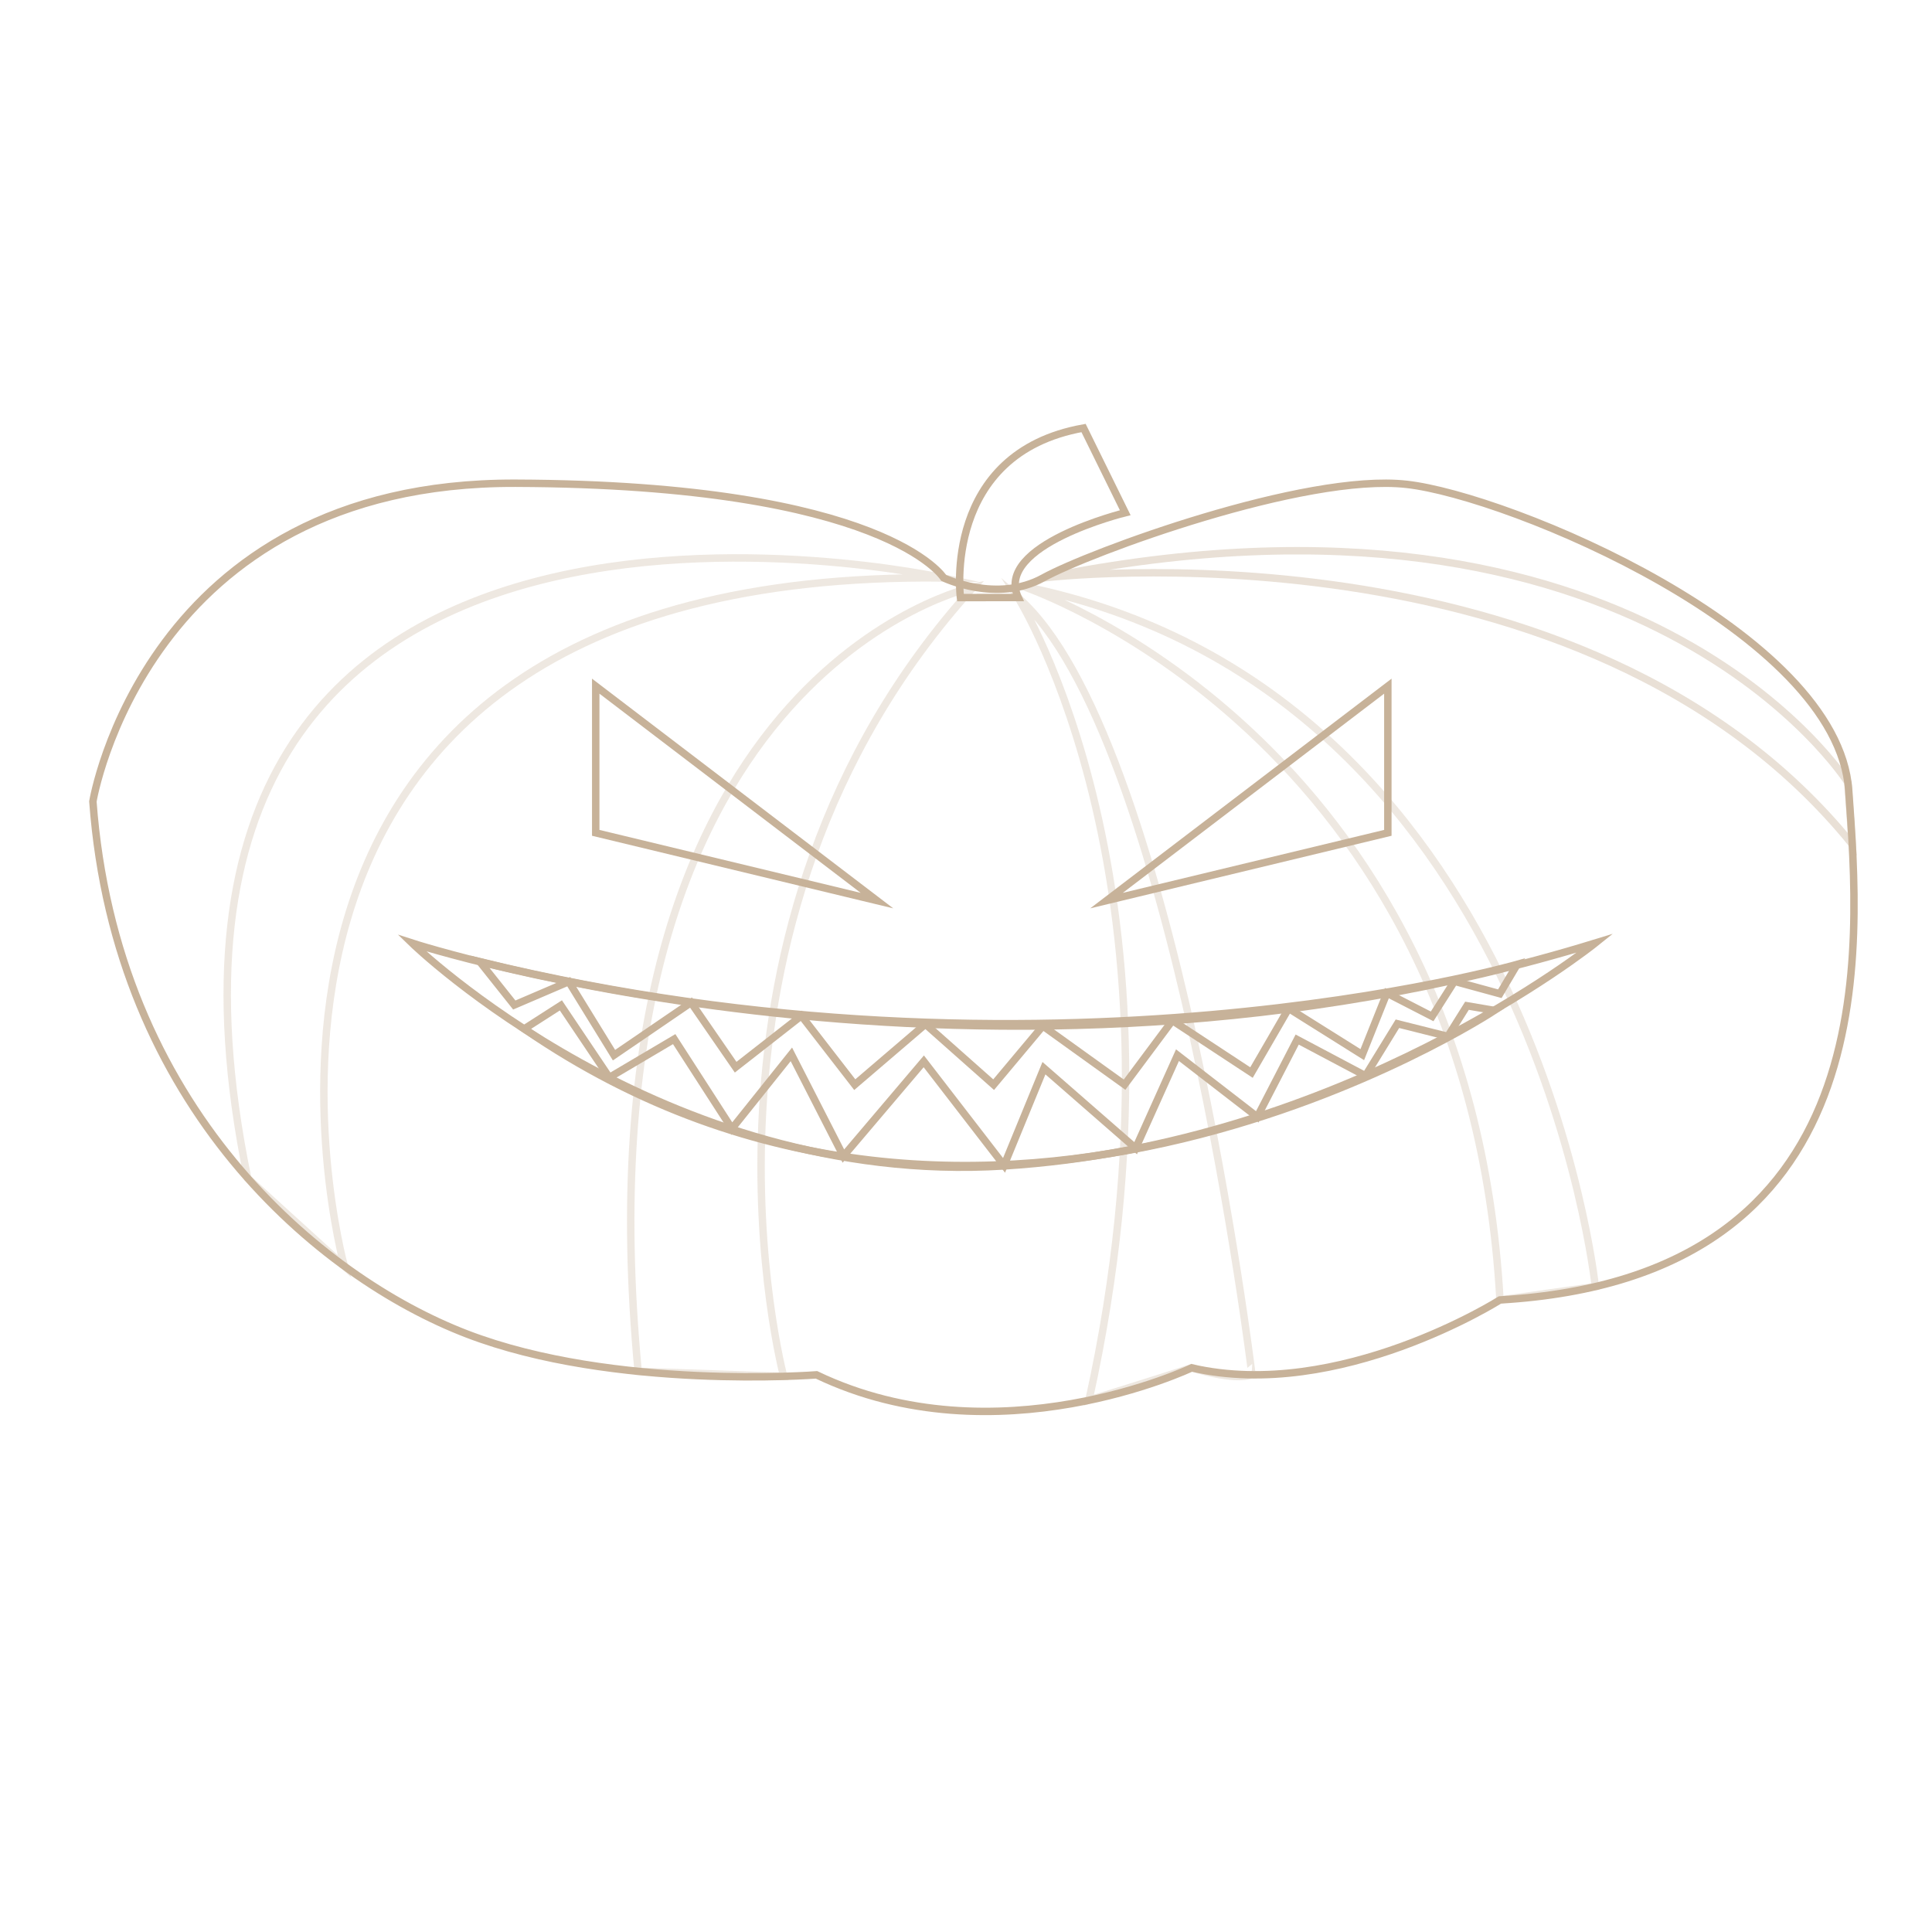
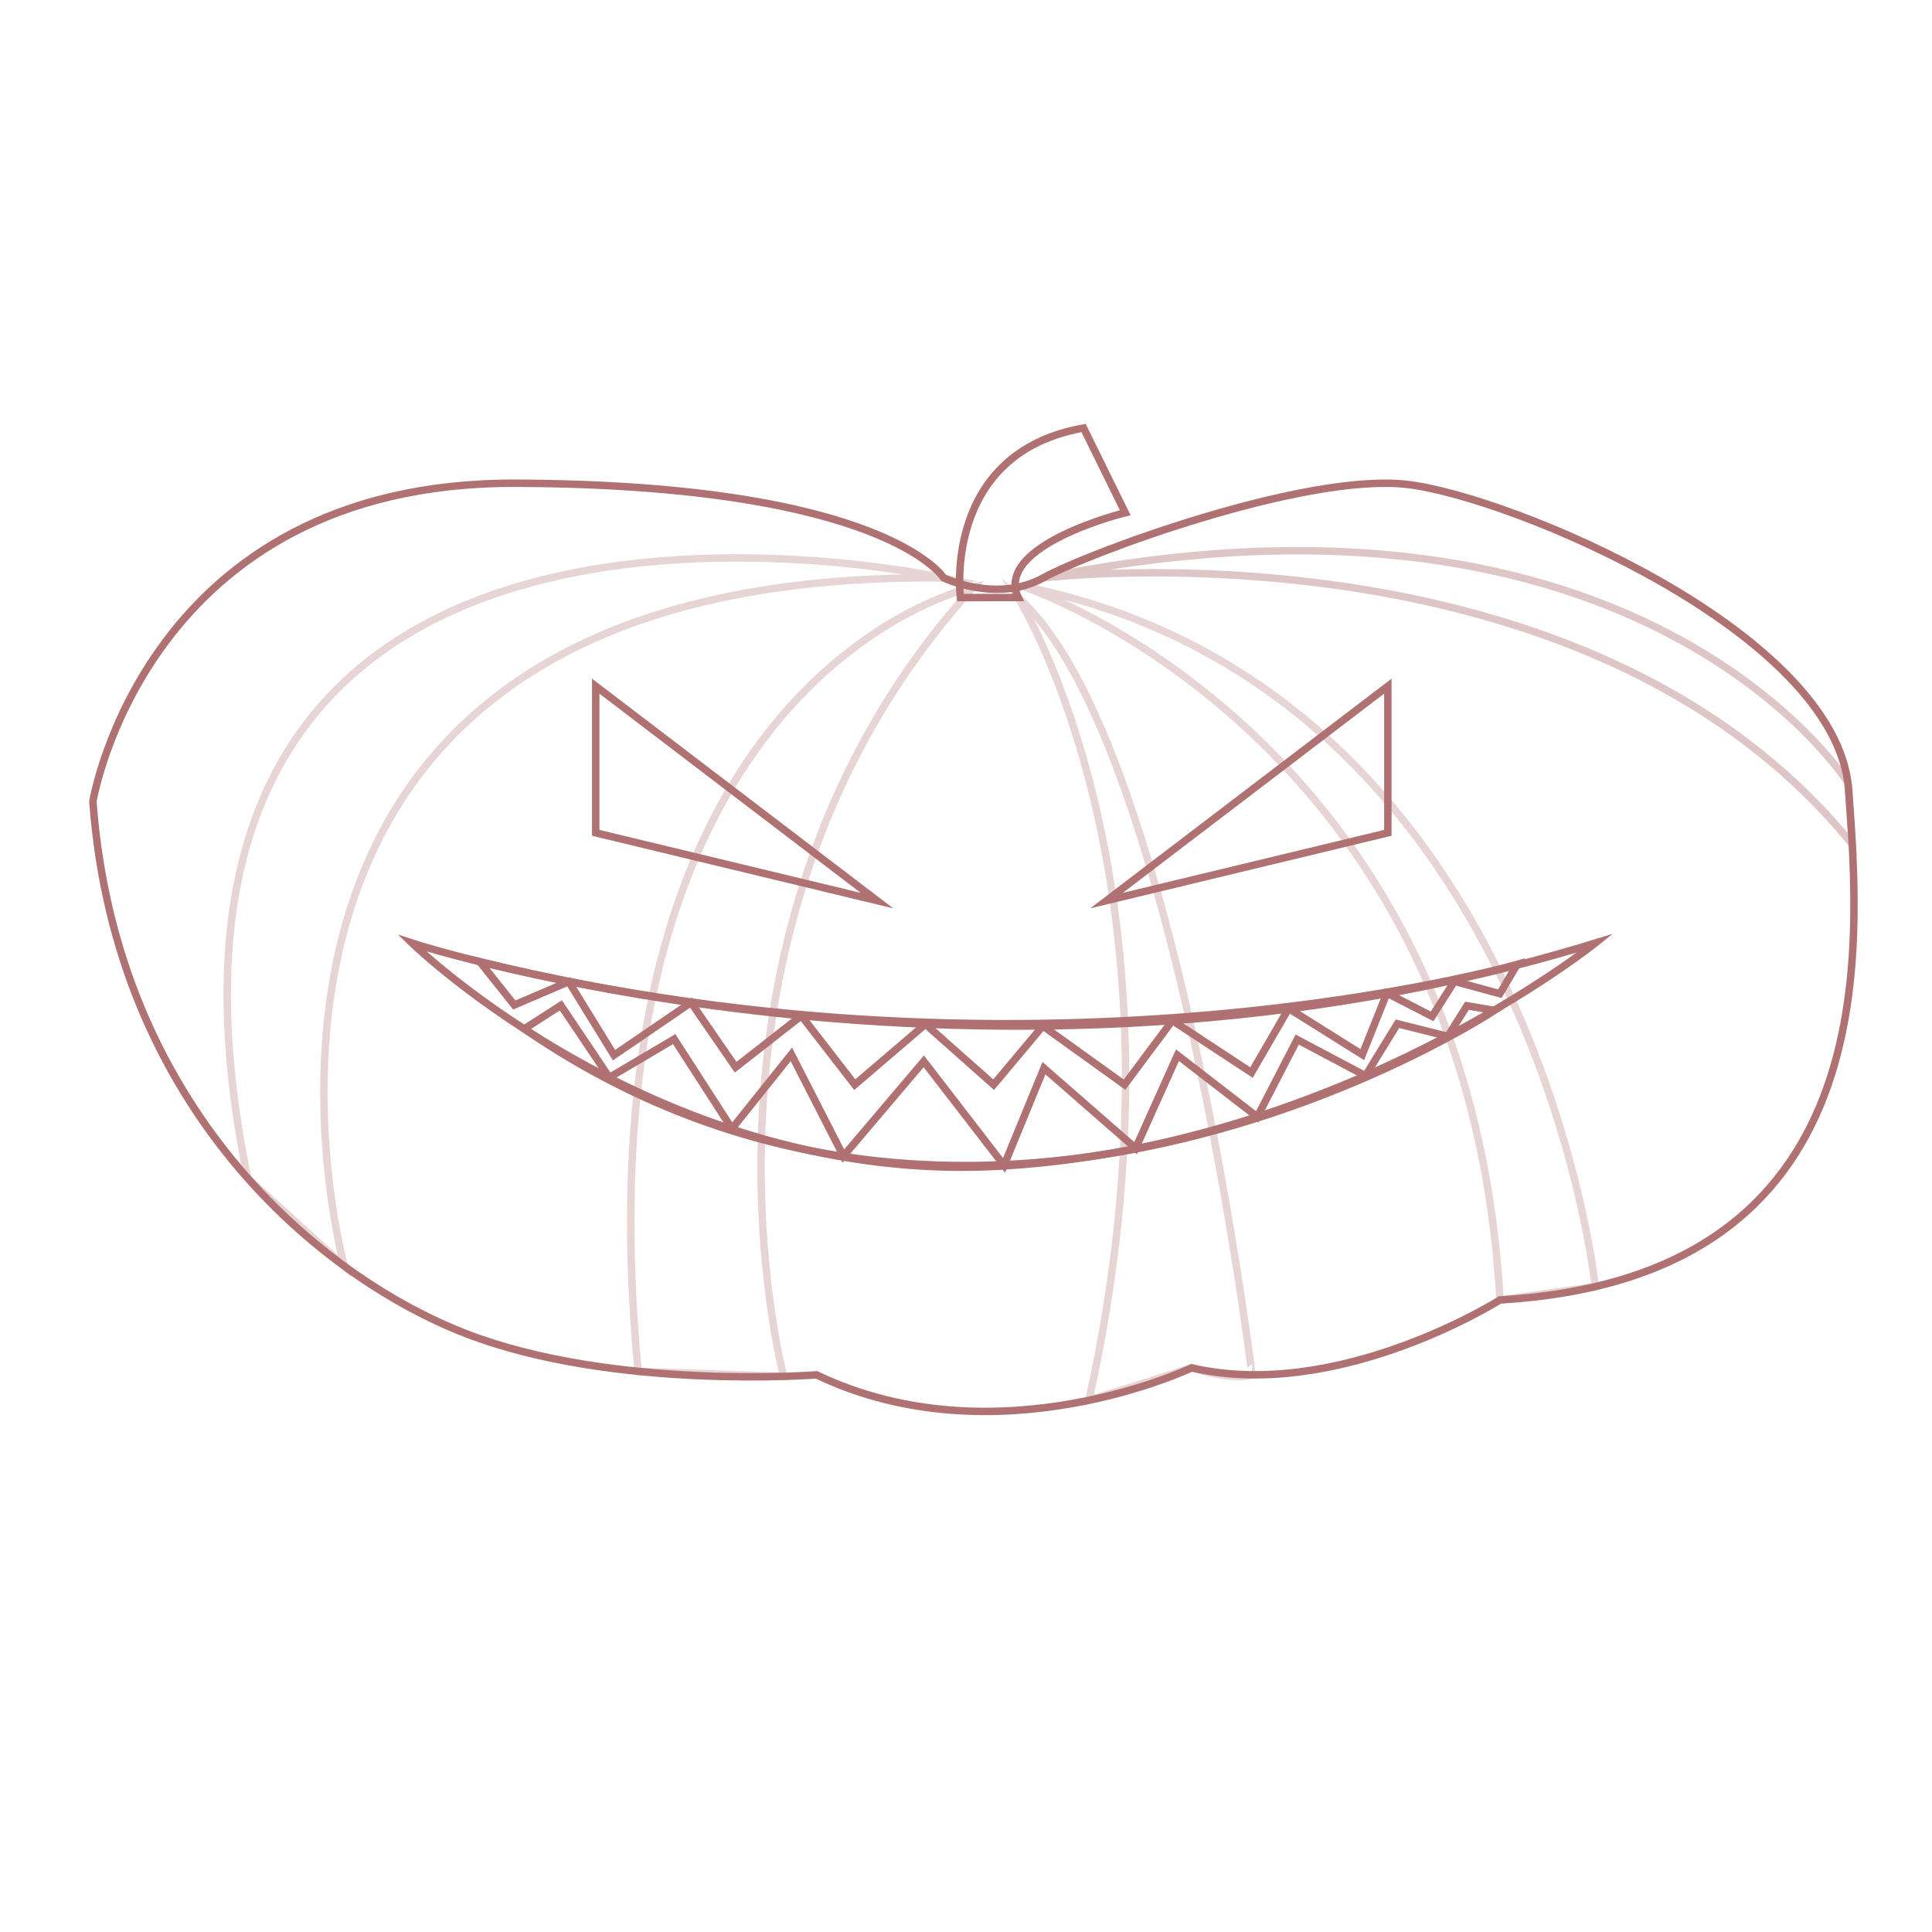
<svg xmlns="http://www.w3.org/2000/svg" width="260" height="260" viewBox="0 0 260 260">
  <defs>
-     <style>.cls-1,.cls-2,.cls-3{fill:none;stroke:#c7b299;stroke-miterlimit:10;}.cls-2{opacity:0.3;}.cls-3{opacity:0.4;}</style>
+     <style>.cls-1,.cls-2,.cls-3{fill:none;stroke:#af7171;stroke-miterlimit:10;}.cls-2{opacity:0.3;}.cls-3{opacity:0.4;}</style>
  </defs>
  <g id="_3._krop" data-name="3. krop">
    <path class="cls-1" d="M129.25,80.42S126.74,61,145.82,57.6L151.43,69s-17.7,4.35-14.4,11.41Z" />
    <path class="cls-1" d="M127,77.77s7.16,3.44,13.39,0,35.18-14.12,48.9-12.59S247.26,85,248.79,106.34s5.23,65.55-46.93,68.6c0,0-21.67,13.72-41.49,9.14,0,0-26.29,12.54-50.49.94,0,0-27.26,2.11-47.07-5.51S15.55,149,12.5,107.86c0,0,7.07-43,56.89-42.83S127,77.77,127,77.77Z" />
    <path class="cls-2" d="M127,77.77S11.47,52.24,33.33,158.56l13,11.82S20.54,76.64,127,77.77Z" />
    <path class="cls-2" d="M131,79S76.93,90.5,85.88,184.55l19.58.67S89.43,124.81,131,79Z" />
    <path class="cls-2" d="M137,80.42s24.72,39.2,9.55,108c0,0,9.22-2.83,13.79-4.36,0,0,5.62,1.86,8.14.93C168.51,185,157.9,98.72,137,80.42Z" />
    <path class="cls-2" d="M137.56,78.88s60.06,19.84,64.3,96.06l12.83-1.8S206.22,92.59,137.56,78.88Z" />
    <path class="cls-3" d="M140.43,77.77s72.72-8.72,108.83,35.84l-.58-8.3S221.09,61.4,140.43,77.77Z" />
    <polygon class="cls-1" points="80.17 92.34 80.17 112.08 118.02 121.2 80.17 92.34" />
    <polygon class="cls-1" points="186.77 92.34 186.77 112.08 148.91 121.2 186.77 92.34" />
    <path class="cls-1" d="M55.44,126.91s77.42,25.15,159.25,0c0,0-33.76,27.17-79.63,30S55.44,126.91,55.44,126.91Z" />
    <path class="cls-1" d="M76.54,132.11,82.63,142,93,134.92l6,8.7,8.85-6.92,7.18,9.27,9.51-8.14,9.18,8.14,6.62-7.9,11,7.9,6.43-8.63,10.65,7,5-8.63,9.91,6.22,3.31-8.28,6.09,3.13,3-4.72,6.11,1.67,2.34-3.95s-63.46,18.2-139.61-.36l4.64,5.83Z" />
    <path class="cls-1" d="M70.55,138.46l4.93-3.16L82,145l8.73-5.16,7.77,12.05,8-10,7,13.69,10.82-12.75,10.8,14,5.37-13.08,12.34,10.77L158.46,142l10.74,8.3,5.37-10.4,9.19,4.87,4.3-7,6.78,1.7,2.58-4.12,3.7.63S132.69,181.25,70.55,138.46Z" />
  </g>
</svg>
